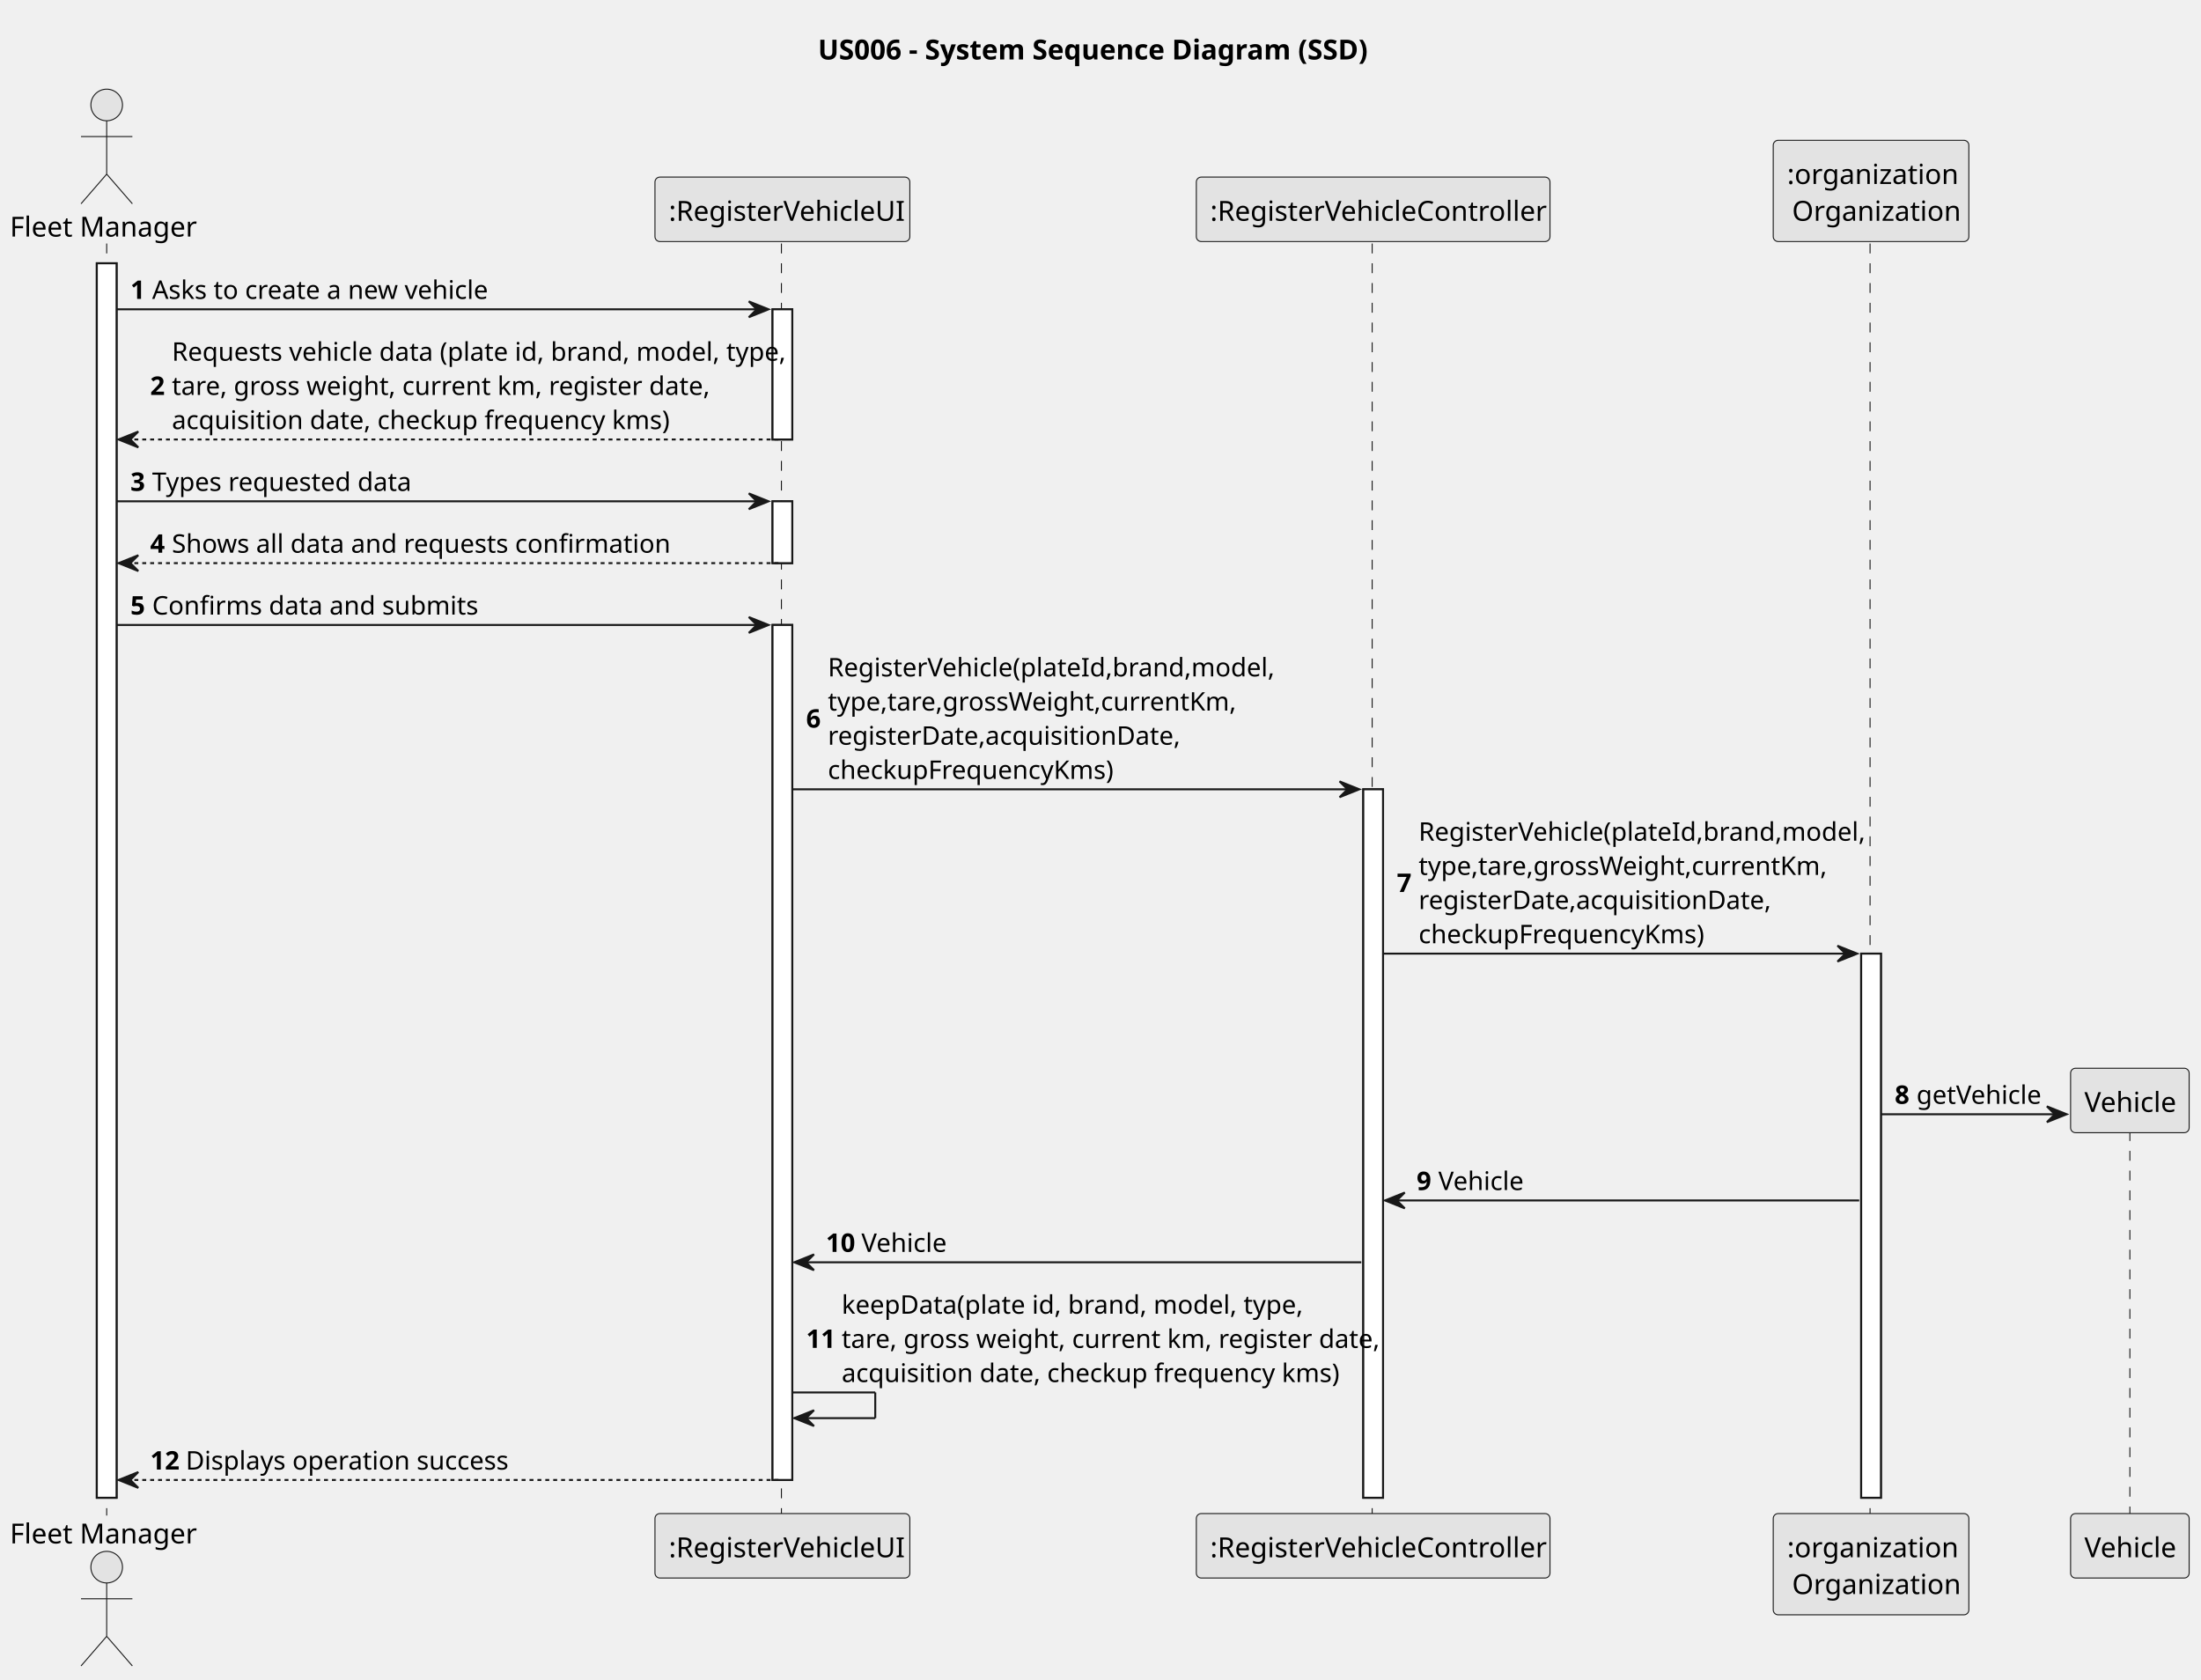
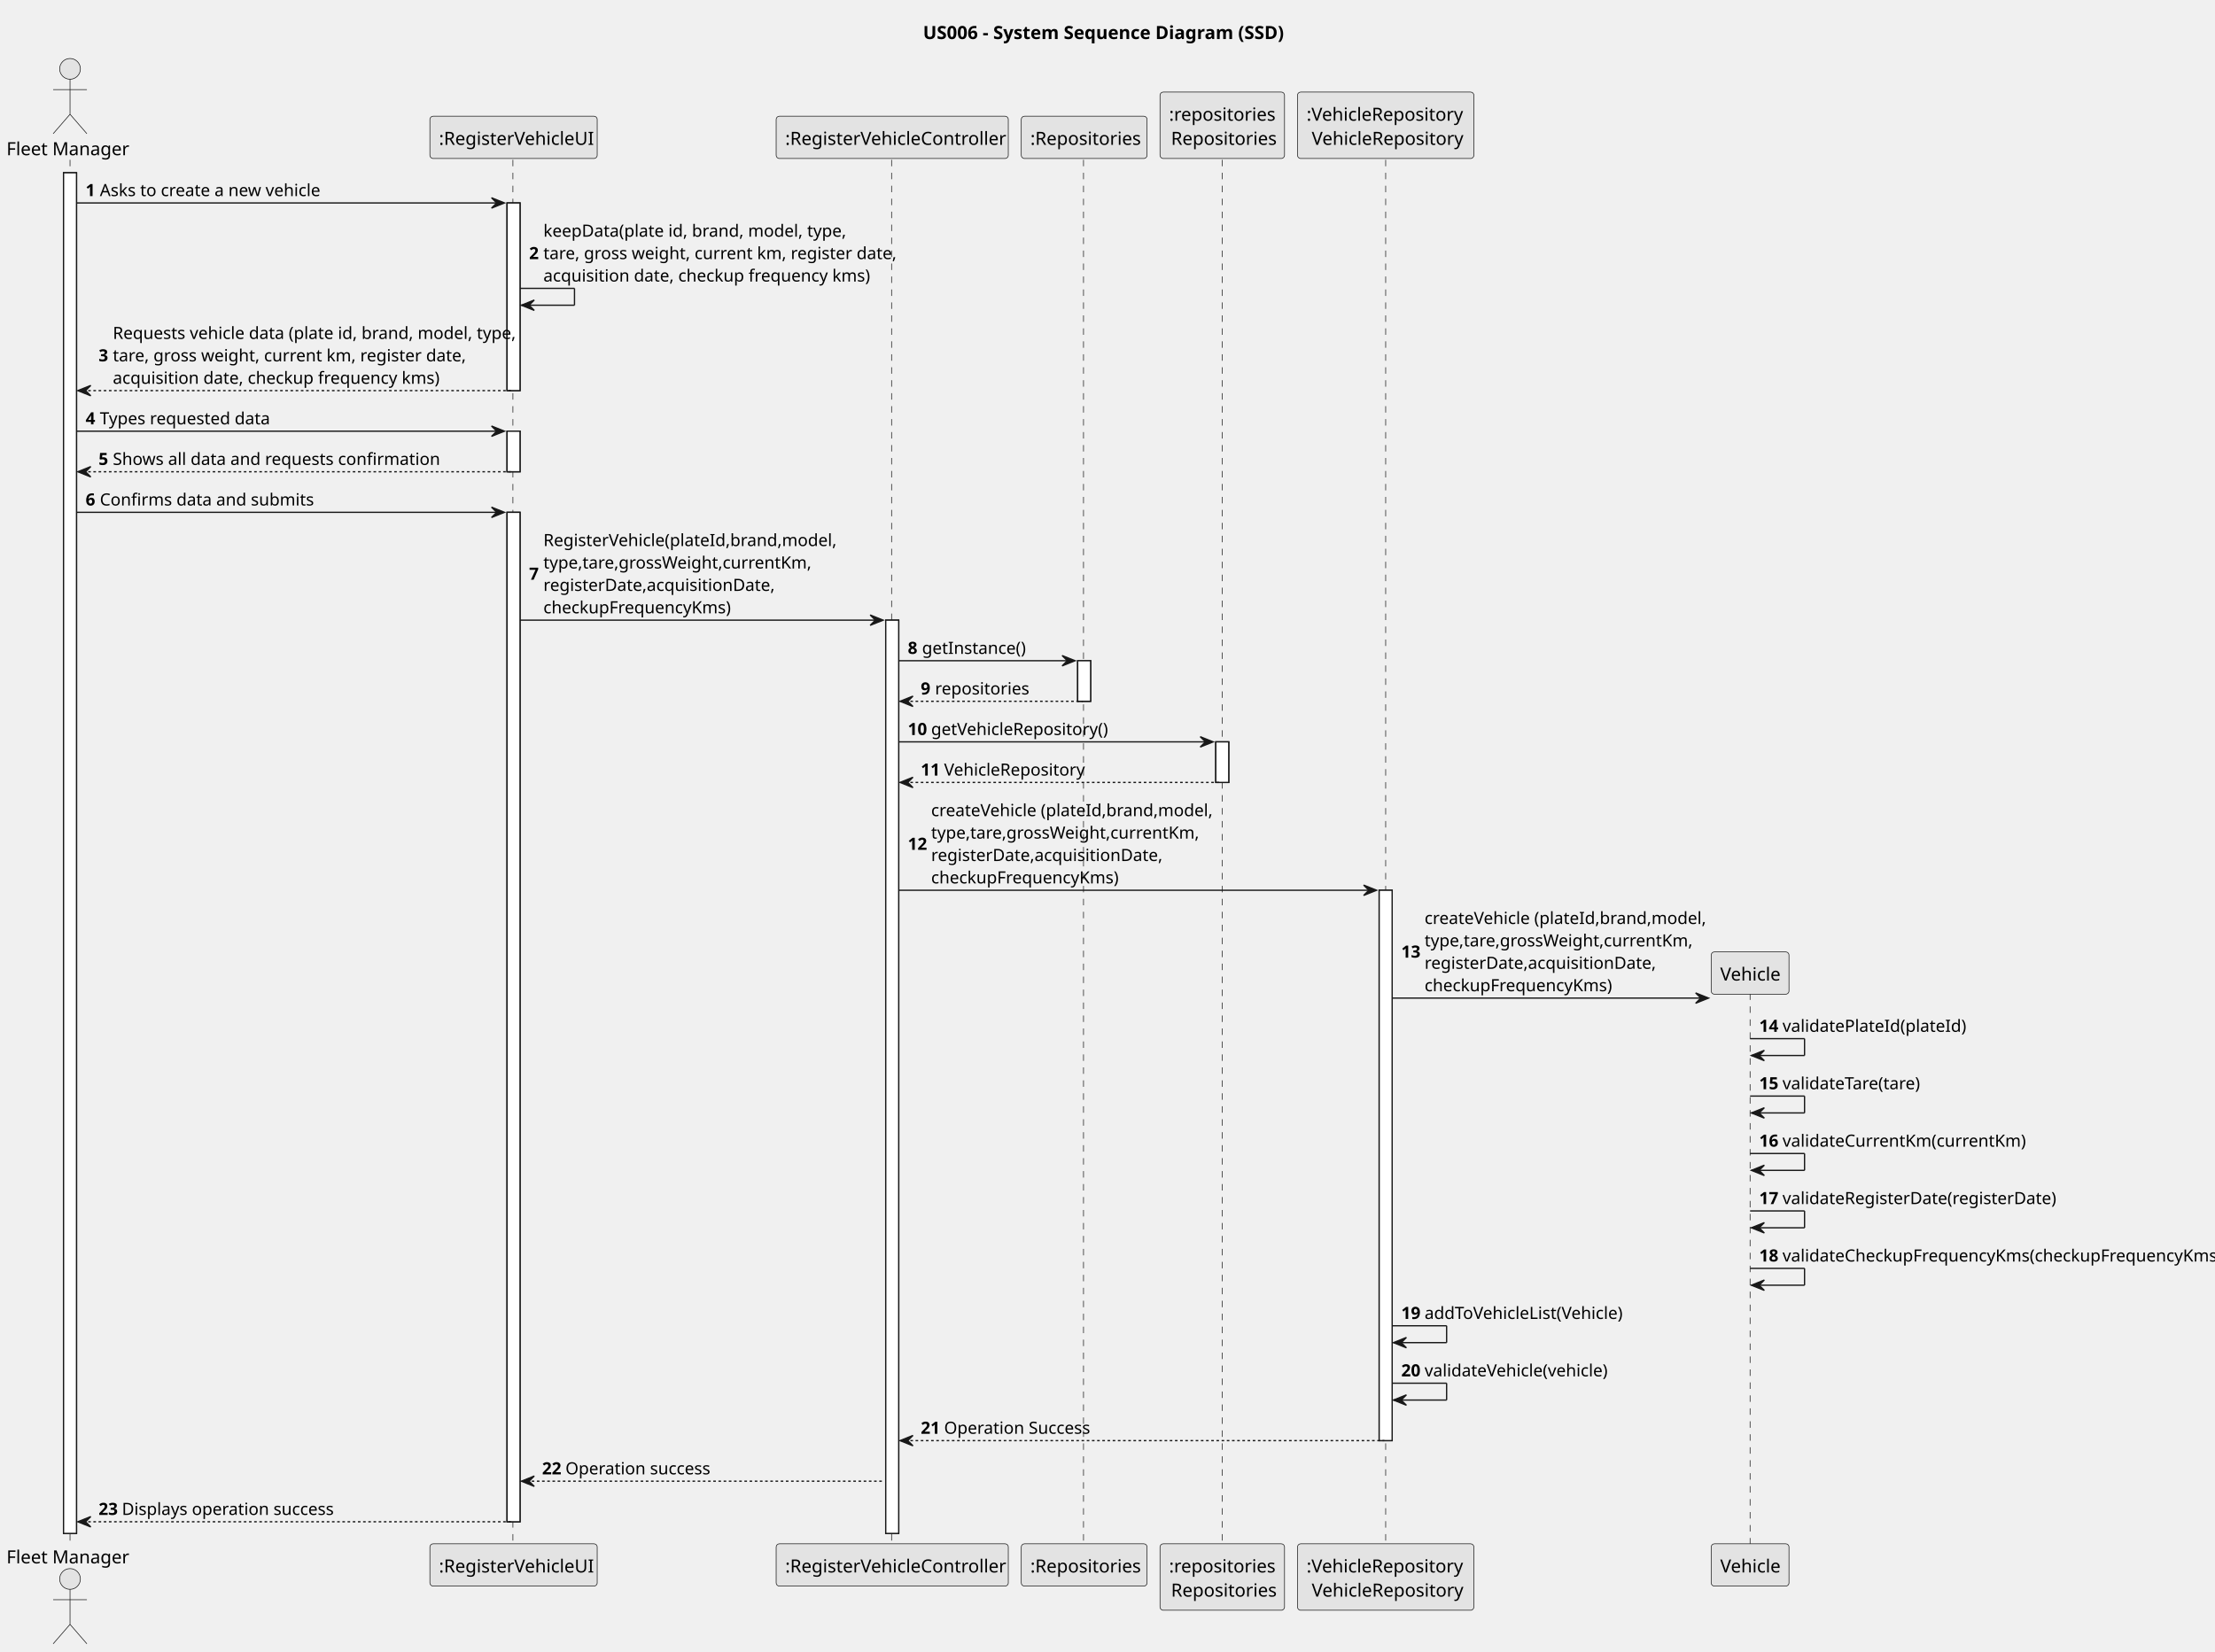
- <svg xmlns="http://www.w3.org/2000/svg" contentStyleType="text/css" height="850px" preserveAspectRatio="none" style="width:1114px;height:850px;background:#FFFFFF;" version="1.1" viewBox="0 0 1114 850" width="1114px" zoomAndPan="magnify">
+ <svg xmlns="http://www.w3.org/2000/svg" contentStyleType="text/css" height="1274px" preserveAspectRatio="none" style="width:1708px;height:1274px;background:#FFFFFF;" version="1.1" viewBox="0 0 1708 1274" width="1708px" zoomAndPan="magnify">
  <defs />
  <g>
-     <text fill="#000000" font-family="sans-serif" font-size="14" font-weight="bold" lengthAdjust="spacing" textLength="284" x="414" y="30.107">US006 - System Sequence Diagram (SSD)</text>
-     <rect fill="#FFFFFF" height="624.732" style="stroke:#181818;stroke-width:1.0;" width="10" x="49" y="133.242" />
-     <rect fill="#FFFFFF" height="65.873" style="stroke:#181818;stroke-width:1.0;" width="10" x="391" y="156.533" />
-     <rect fill="#FFFFFF" height="31.291" style="stroke:#181818;stroke-width:1.0;" width="10" x="391" y="253.697" />
-     <rect fill="#FFFFFF" height="432.695" style="stroke:#181818;stroke-width:1.0;" width="10" x="391" y="316.279" />
-     <rect fill="#FFFFFF" height="358.531" style="stroke:#181818;stroke-width:1.0;" width="10" x="690" y="399.443" />
-     <rect fill="#FFFFFF" height="275.367" style="stroke:#181818;stroke-width:1.0;" width="10" x="942" y="482.607" />
-     <line style="stroke:#181818;stroke-width:0.5;stroke-dasharray:5.0,5.0;" x1="54" x2="54" y1="123.242" y2="766.975" />
-     <line style="stroke:#181818;stroke-width:0.5;stroke-dasharray:5.0,5.0;" x1="395.5" x2="395.5" y1="123.242" y2="766.975" />
-     <line style="stroke:#181818;stroke-width:0.5;stroke-dasharray:5.0,5.0;" x1="694.5" x2="694.5" y1="123.242" y2="766.975" />
-     <line style="stroke:#181818;stroke-width:0.5;stroke-dasharray:5.0,5.0;" x1="946.5" x2="946.5" y1="123.242" y2="766.975" />
-     <line style="stroke:#181818;stroke-width:0.5;stroke-dasharray:5.0,5.0;" x1="1078" x2="1078" y1="572.418" y2="766.975" />
+     <text fill="#000000" font-family="sans-serif" font-size="14" font-weight="bold" lengthAdjust="spacing" textLength="284" x="711.75" y="30.107">US006 - System Sequence Diagram (SSD)</text>
+     <rect fill="#FFFFFF" height="1049.477" style="stroke:#181818;stroke-width:1.0;" width="10" x="49" y="133.242" />
+     <rect fill="#FFFFFF" height="144.746" style="stroke:#181818;stroke-width:1.0;" width="10" x="391" y="156.533" />
+     <rect fill="#FFFFFF" height="31.291" style="stroke:#181818;stroke-width:1.0;" width="10" x="391" y="332.57" />
+     <rect fill="#FFFFFF" height="778.566" style="stroke:#181818;stroke-width:1.0;" width="10" x="391" y="395.152" />
+     <rect fill="#FFFFFF" height="704.402" style="stroke:#181818;stroke-width:1.0;" width="10" x="683" y="478.316" />
+     <rect fill="#FFFFFF" height="31.291" style="stroke:#181818;stroke-width:1.0;" width="10" x="831" y="509.607" />
+     <rect fill="#FFFFFF" height="31.291" style="stroke:#181818;stroke-width:1.0;" width="10" x="937.5" y="572.189" />
+     <rect fill="#FFFFFF" height="424.492" style="stroke:#181818;stroke-width:1.0;" width="10" x="1063.5" y="686.644" />
+     <line style="stroke:#181818;stroke-width:0.5;stroke-dasharray:5.0,5.0;" x1="54" x2="54" y1="123.242" y2="1191.719" />
+     <line style="stroke:#181818;stroke-width:0.5;stroke-dasharray:5.0,5.0;" x1="395.5" x2="395.5" y1="123.242" y2="1191.719" />
+     <line style="stroke:#181818;stroke-width:0.5;stroke-dasharray:5.0,5.0;" x1="687.5" x2="687.5" y1="123.242" y2="1191.719" />
+     <line style="stroke:#181818;stroke-width:0.5;stroke-dasharray:5.0,5.0;" x1="835.5" x2="835.5" y1="123.242" y2="1191.719" />
+     <line style="stroke:#181818;stroke-width:0.5;stroke-dasharray:5.0,5.0;" x1="942.5" x2="942.5" y1="123.242" y2="1191.719" />
+     <line style="stroke:#181818;stroke-width:0.5;stroke-dasharray:5.0,5.0;" x1="1068.5" x2="1068.5" y1="123.242" y2="1191.719" />
+     <line style="stroke:#181818;stroke-width:0.5;stroke-dasharray:5.0,5.0;" x1="1349.5" x2="1349.5" y1="746.227" y2="1191.719" />
    <text fill="#000000" font-family="sans-serif" font-size="14" lengthAdjust="spacing" textLength="92" x="5" y="119.728">Fleet Manager</text>
    <ellipse cx="54" cy="53.121" fill="#E3E3E3" rx="8" ry="8" style="stroke:#181818;stroke-width:0.5;" />
    <path d="M54,61.121 L54,88.121 M41,69.121 L67,69.121 M54,88.121 L41,103.121 M54,88.121 L67,103.121 " fill="none" style="stroke:#181818;stroke-width:0.5;" />
-     <text fill="#000000" font-family="sans-serif" font-size="14" lengthAdjust="spacing" textLength="92" x="5" y="781.082">Fleet Manager</text>
-     <ellipse cx="54" cy="793.096" fill="#E3E3E3" rx="8" ry="8" style="stroke:#181818;stroke-width:0.5;" />
-     <path d="M54,801.096 L54,828.096 M41,809.096 L67,809.096 M54,828.096 L41,843.096 M54,828.096 L67,843.096 " fill="none" style="stroke:#181818;stroke-width:0.5;" />
+     <text fill="#000000" font-family="sans-serif" font-size="14" lengthAdjust="spacing" textLength="92" x="5" y="1205.826">Fleet Manager</text>
+     <ellipse cx="54" cy="1217.84" fill="#E3E3E3" rx="8" ry="8" style="stroke:#181818;stroke-width:0.5;" />
+     <path d="M54,1225.84 L54,1252.84 M41,1233.84 L67,1233.84 M54,1252.84 L41,1267.84 M54,1252.84 L67,1267.84 " fill="none" style="stroke:#181818;stroke-width:0.5;" />
    <rect fill="#E3E3E3" height="32.621" rx="2.5" ry="2.5" style="stroke:#181818;stroke-width:0.5;" width="129" x="331.5" y="89.621" />
    <text fill="#000000" font-family="sans-serif" font-size="14" lengthAdjust="spacing" textLength="115" x="338.5" y="111.728">:RegisterVehicleUI</text>
-     <rect fill="#E3E3E3" height="32.621" rx="2.5" ry="2.5" style="stroke:#181818;stroke-width:0.5;" width="129" x="331.5" y="765.975" />
-     <text fill="#000000" font-family="sans-serif" font-size="14" lengthAdjust="spacing" textLength="115" x="338.5" y="788.082">:RegisterVehicleUI</text>
-     <rect fill="#E3E3E3" height="32.621" rx="2.5" ry="2.5" style="stroke:#181818;stroke-width:0.5;" width="179" x="605.5" y="89.621" />
-     <text fill="#000000" font-family="sans-serif" font-size="14" lengthAdjust="spacing" textLength="165" x="612.5" y="111.728">:RegisterVehicleController</text>
-     <rect fill="#E3E3E3" height="32.621" rx="2.5" ry="2.5" style="stroke:#181818;stroke-width:0.5;" width="179" x="605.5" y="765.975" />
-     <text fill="#000000" font-family="sans-serif" font-size="14" lengthAdjust="spacing" textLength="165" x="612.5" y="788.082">:RegisterVehicleController</text>
-     <rect fill="#E3E3E3" height="51.242" rx="2.5" ry="2.5" style="stroke:#181818;stroke-width:0.5;" width="99" x="897.5" y="71" />
-     <text fill="#000000" font-family="sans-serif" font-size="14" lengthAdjust="spacing" textLength="81" x="904.5" y="93.107">:organization</text>
-     <text fill="#000000" font-family="sans-serif" font-size="14" lengthAdjust="spacing" textLength="80" x="907" y="111.728">Organization</text>
-     <rect fill="#E3E3E3" height="51.242" rx="2.5" ry="2.5" style="stroke:#181818;stroke-width:0.5;" width="99" x="897.5" y="765.975" />
-     <text fill="#000000" font-family="sans-serif" font-size="14" lengthAdjust="spacing" textLength="81" x="904.5" y="788.082">:organization</text>
-     <text fill="#000000" font-family="sans-serif" font-size="14" lengthAdjust="spacing" textLength="80" x="907" y="806.703">Organization</text>
-     <rect fill="#E3E3E3" height="32.621" rx="2.5" ry="2.5" style="stroke:#181818;stroke-width:0.5;" width="60" x="1048" y="765.975" />
-     <text fill="#000000" font-family="sans-serif" font-size="14" lengthAdjust="spacing" textLength="46" x="1055" y="788.082">Vehicle</text>
-     <rect fill="#FFFFFF" height="624.732" style="stroke:#181818;stroke-width:1.0;" width="10" x="49" y="133.242" />
-     <rect fill="#FFFFFF" height="65.873" style="stroke:#181818;stroke-width:1.0;" width="10" x="391" y="156.533" />
-     <rect fill="#FFFFFF" height="31.291" style="stroke:#181818;stroke-width:1.0;" width="10" x="391" y="253.697" />
-     <rect fill="#FFFFFF" height="432.695" style="stroke:#181818;stroke-width:1.0;" width="10" x="391" y="316.279" />
-     <rect fill="#FFFFFF" height="358.531" style="stroke:#181818;stroke-width:1.0;" width="10" x="690" y="399.443" />
-     <rect fill="#FFFFFF" height="275.367" style="stroke:#181818;stroke-width:1.0;" width="10" x="942" y="482.607" />
+     <rect fill="#E3E3E3" height="32.621" rx="2.5" ry="2.5" style="stroke:#181818;stroke-width:0.5;" width="129" x="331.5" y="1190.719" />
+     <text fill="#000000" font-family="sans-serif" font-size="14" lengthAdjust="spacing" textLength="115" x="338.5" y="1212.826">:RegisterVehicleUI</text>
+     <rect fill="#E3E3E3" height="32.621" rx="2.5" ry="2.5" style="stroke:#181818;stroke-width:0.5;" width="179" x="598.5" y="89.621" />
+     <text fill="#000000" font-family="sans-serif" font-size="14" lengthAdjust="spacing" textLength="165" x="605.5" y="111.728">:RegisterVehicleController</text>
+     <rect fill="#E3E3E3" height="32.621" rx="2.5" ry="2.5" style="stroke:#181818;stroke-width:0.5;" width="179" x="598.5" y="1190.719" />
+     <text fill="#000000" font-family="sans-serif" font-size="14" lengthAdjust="spacing" textLength="165" x="605.5" y="1212.826">:RegisterVehicleController</text>
+     <rect fill="#E3E3E3" height="32.621" rx="2.5" ry="2.5" style="stroke:#181818;stroke-width:0.5;" width="97" x="787.5" y="89.621" />
+     <text fill="#000000" font-family="sans-serif" font-size="14" lengthAdjust="spacing" textLength="83" x="794.5" y="111.728">:Repositories</text>
+     <rect fill="#E3E3E3" height="32.621" rx="2.5" ry="2.5" style="stroke:#181818;stroke-width:0.5;" width="97" x="787.5" y="1190.719" />
+     <text fill="#000000" font-family="sans-serif" font-size="14" lengthAdjust="spacing" textLength="83" x="794.5" y="1212.826">:Repositories</text>
+     <rect fill="#E3E3E3" height="51.242" rx="2.5" ry="2.5" style="stroke:#181818;stroke-width:0.5;" width="96" x="894.5" y="71" />
+     <text fill="#000000" font-family="sans-serif" font-size="14" lengthAdjust="spacing" textLength="78" x="901.5" y="93.107">:repositories</text>
+     <text fill="#000000" font-family="sans-serif" font-size="14" lengthAdjust="spacing" textLength="79" x="903" y="111.728">Repositories</text>
+     <rect fill="#E3E3E3" height="51.242" rx="2.5" ry="2.5" style="stroke:#181818;stroke-width:0.5;" width="96" x="894.5" y="1190.719" />
+     <text fill="#000000" font-family="sans-serif" font-size="14" lengthAdjust="spacing" textLength="78" x="901.5" y="1212.826">:repositories</text>
+     <text fill="#000000" font-family="sans-serif" font-size="14" lengthAdjust="spacing" textLength="79" x="903" y="1231.447">Repositories</text>
+     <rect fill="#E3E3E3" height="51.242" rx="2.5" ry="2.5" style="stroke:#181818;stroke-width:0.5;" width="136" x="1000.5" y="71" />
+     <text fill="#000000" font-family="sans-serif" font-size="14" lengthAdjust="spacing" textLength="118" x="1007.5" y="93.107">:VehicleRepository</text>
+     <text fill="#000000" font-family="sans-serif" font-size="14" lengthAdjust="spacing" textLength="114" x="1011.5" y="111.728">VehicleRepository</text>
+     <rect fill="#E3E3E3" height="51.242" rx="2.5" ry="2.5" style="stroke:#181818;stroke-width:0.5;" width="136" x="1000.5" y="1190.719" />
+     <text fill="#000000" font-family="sans-serif" font-size="14" lengthAdjust="spacing" textLength="118" x="1007.5" y="1212.826">:VehicleRepository</text>
+     <text fill="#000000" font-family="sans-serif" font-size="14" lengthAdjust="spacing" textLength="114" x="1011.5" y="1231.447">VehicleRepository</text>
+     <rect fill="#E3E3E3" height="32.621" rx="2.5" ry="2.5" style="stroke:#181818;stroke-width:0.5;" width="60" x="1319.5" y="1190.719" />
+     <text fill="#000000" font-family="sans-serif" font-size="14" lengthAdjust="spacing" textLength="46" x="1326.5" y="1212.826">Vehicle</text>
+     <rect fill="#FFFFFF" height="1049.477" style="stroke:#181818;stroke-width:1.0;" width="10" x="49" y="133.242" />
+     <rect fill="#FFFFFF" height="144.746" style="stroke:#181818;stroke-width:1.0;" width="10" x="391" y="156.533" />
+     <rect fill="#FFFFFF" height="31.291" style="stroke:#181818;stroke-width:1.0;" width="10" x="391" y="332.57" />
+     <rect fill="#FFFFFF" height="778.566" style="stroke:#181818;stroke-width:1.0;" width="10" x="391" y="395.152" />
+     <rect fill="#FFFFFF" height="704.402" style="stroke:#181818;stroke-width:1.0;" width="10" x="683" y="478.316" />
+     <rect fill="#FFFFFF" height="31.291" style="stroke:#181818;stroke-width:1.0;" width="10" x="831" y="509.607" />
+     <rect fill="#FFFFFF" height="31.291" style="stroke:#181818;stroke-width:1.0;" width="10" x="937.5" y="572.189" />
+     <rect fill="#FFFFFF" height="424.492" style="stroke:#181818;stroke-width:1.0;" width="10" x="1063.5" y="686.644" />
    <polygon fill="#181818" points="379,152.533,389,156.533,379,160.533,383,156.533" style="stroke:#181818;stroke-width:1.0;" />
    <line style="stroke:#181818;stroke-width:1.0;" x1="59" x2="385" y1="156.533" y2="156.533" />
    <text fill="#000000" font-family="sans-serif" font-size="13" font-weight="bold" lengthAdjust="spacing" textLength="7" x="66" y="151.27">1</text>
    <text fill="#000000" font-family="sans-serif" font-size="13" lengthAdjust="spacing" textLength="166" x="77" y="151.27">Asks to create a new vehicle</text>
-     <polygon fill="#181818" points="70,218.406,60,222.406,70,226.406,66,222.406" style="stroke:#181818;stroke-width:1.0;" />
-     <line style="stroke:#181818;stroke-width:1.0;stroke-dasharray:2.0,2.0;" x1="64" x2="395" y1="222.406" y2="222.406" />
-     <text fill="#000000" font-family="sans-serif" font-size="13" font-weight="bold" lengthAdjust="spacing" textLength="7" x="76" y="199.852">2</text>
-     <text fill="#000000" font-family="sans-serif" font-size="13" lengthAdjust="spacing" textLength="297" x="87" y="182.561">Requests vehicle data (plate id, brand, model, type,</text>
-     <text fill="#000000" font-family="sans-serif" font-size="13" lengthAdjust="spacing" textLength="257" x="87" y="199.852">tare, gross weight, current km, register date,</text>
-     <text fill="#000000" font-family="sans-serif" font-size="13" lengthAdjust="spacing" textLength="241" x="87" y="217.144">acquisition date, checkup frequency kms)</text>
-     <polygon fill="#181818" points="379,249.697,389,253.697,379,257.697,383,253.697" style="stroke:#181818;stroke-width:1.0;" />
-     <line style="stroke:#181818;stroke-width:1.0;" x1="59" x2="385" y1="253.697" y2="253.697" />
-     <text fill="#000000" font-family="sans-serif" font-size="13" font-weight="bold" lengthAdjust="spacing" textLength="7" x="66" y="248.435">3</text>
-     <text fill="#000000" font-family="sans-serif" font-size="13" lengthAdjust="spacing" textLength="125" x="77" y="248.435">Types requested data</text>
-     <polygon fill="#181818" points="70,280.988,60,284.988,70,288.988,66,284.988" style="stroke:#181818;stroke-width:1.0;" />
-     <line style="stroke:#181818;stroke-width:1.0;stroke-dasharray:2.0,2.0;" x1="64" x2="395" y1="284.988" y2="284.988" />
-     <text fill="#000000" font-family="sans-serif" font-size="13" font-weight="bold" lengthAdjust="spacing" textLength="7" x="76" y="279.726">4</text>
-     <text fill="#000000" font-family="sans-serif" font-size="13" lengthAdjust="spacing" textLength="238" x="87" y="279.726">Shows all data and requests confirmation</text>
-     <polygon fill="#181818" points="379,312.279,389,316.279,379,320.279,383,316.279" style="stroke:#181818;stroke-width:1.0;" />
-     <line style="stroke:#181818;stroke-width:1.0;" x1="59" x2="385" y1="316.279" y2="316.279" />
-     <text fill="#000000" font-family="sans-serif" font-size="13" font-weight="bold" lengthAdjust="spacing" textLength="7" x="66" y="311.017">5</text>
-     <text fill="#000000" font-family="sans-serif" font-size="13" lengthAdjust="spacing" textLength="155" x="77" y="311.017">Confirms data and submits</text>
-     <polygon fill="#181818" points="678,395.443,688,399.443,678,403.443,682,399.443" style="stroke:#181818;stroke-width:1.0;" />
-     <line style="stroke:#181818;stroke-width:1.0;" x1="401" x2="684" y1="399.443" y2="399.443" />
-     <text fill="#000000" font-family="sans-serif" font-size="13" font-weight="bold" lengthAdjust="spacing" textLength="7" x="408" y="368.244">6</text>
-     <text fill="#000000" font-family="sans-serif" font-size="13" lengthAdjust="spacing" textLength="212" x="419" y="342.308">RegisterVehicle(plateId,brand,model,</text>
-     <text fill="#000000" font-family="sans-serif" font-size="13" lengthAdjust="spacing" textLength="196" x="419" y="359.599">type,tare,grossWeight,currentKm,</text>
-     <text fill="#000000" font-family="sans-serif" font-size="13" lengthAdjust="spacing" textLength="167" x="419" y="376.89">registerDate,acquisitionDate,</text>
-     <text fill="#000000" font-family="sans-serif" font-size="13" lengthAdjust="spacing" textLength="141" x="419" y="394.181">checkupFrequencyKms)</text>
-     <polygon fill="#181818" points="930,478.607,940,482.607,930,486.607,934,482.607" style="stroke:#181818;stroke-width:1.0;" />
-     <line style="stroke:#181818;stroke-width:1.0;" x1="700" x2="936" y1="482.607" y2="482.607" />
-     <text fill="#000000" font-family="sans-serif" font-size="13" font-weight="bold" lengthAdjust="spacing" textLength="7" x="707" y="451.408">7</text>
-     <text fill="#000000" font-family="sans-serif" font-size="13" lengthAdjust="spacing" textLength="212" x="718" y="425.472">RegisterVehicle(plateId,brand,model,</text>
-     <text fill="#000000" font-family="sans-serif" font-size="13" lengthAdjust="spacing" textLength="196" x="718" y="442.763">type,tare,grossWeight,currentKm,</text>
-     <text fill="#000000" font-family="sans-serif" font-size="13" lengthAdjust="spacing" textLength="167" x="718" y="460.054">registerDate,acquisitionDate,</text>
-     <text fill="#000000" font-family="sans-serif" font-size="13" lengthAdjust="spacing" textLength="141" x="718" y="477.345">checkupFrequencyKms)</text>
-     <polygon fill="#181818" points="1036,559.898,1046,563.898,1036,567.898,1040,563.898" style="stroke:#181818;stroke-width:1.0;" />
-     <line style="stroke:#181818;stroke-width:1.0;" x1="952" x2="1042" y1="563.898" y2="563.898" />
-     <text fill="#000000" font-family="sans-serif" font-size="13" font-weight="bold" lengthAdjust="spacing" textLength="7" x="959" y="558.636">8</text>
-     <text fill="#000000" font-family="sans-serif" font-size="13" lengthAdjust="spacing" textLength="61" x="970" y="558.636">getVehicle</text>
-     <rect fill="#E3E3E3" height="32.621" rx="2.5" ry="2.5" style="stroke:#181818;stroke-width:0.5;" width="60" x="1048" y="540.607" />
-     <text fill="#000000" font-family="sans-serif" font-size="14" lengthAdjust="spacing" textLength="46" x="1055" y="562.715">Vehicle</text>
-     <polygon fill="#181818" points="711,603.519,701,607.519,711,611.519,707,607.519" style="stroke:#181818;stroke-width:1.0;" />
-     <line style="stroke:#181818;stroke-width:1.0;" x1="705" x2="941" y1="607.519" y2="607.519" />
-     <text fill="#000000" font-family="sans-serif" font-size="13" font-weight="bold" lengthAdjust="spacing" textLength="7" x="717" y="602.257">9</text>
-     <text fill="#000000" font-family="sans-serif" font-size="13" lengthAdjust="spacing" textLength="43" x="728" y="602.257">Vehicle</text>
-     <polygon fill="#181818" points="412,634.811,402,638.811,412,642.811,408,638.811" style="stroke:#181818;stroke-width:1.0;" />
-     <line style="stroke:#181818;stroke-width:1.0;" x1="406" x2="689" y1="638.811" y2="638.811" />
-     <text fill="#000000" font-family="sans-serif" font-size="13" font-weight="bold" lengthAdjust="spacing" textLength="14" x="418" y="633.548">10</text>
-     <text fill="#000000" font-family="sans-serif" font-size="13" lengthAdjust="spacing" textLength="43" x="436" y="633.548">Vehicle</text>
-     <line style="stroke:#181818;stroke-width:1.0;" x1="401" x2="443" y1="704.684" y2="704.684" />
-     <line style="stroke:#181818;stroke-width:1.0;" x1="443" x2="443" y1="704.684" y2="717.684" />
-     <line style="stroke:#181818;stroke-width:1.0;" x1="402" x2="443" y1="717.684" y2="717.684" />
-     <polygon fill="#181818" points="412,713.684,402,717.684,412,721.684,408,717.684" style="stroke:#181818;stroke-width:1.0;" />
-     <text fill="#000000" font-family="sans-serif" font-size="13" font-weight="bold" lengthAdjust="spacing" textLength="14" x="408" y="682.13">11</text>
-     <text fill="#000000" font-family="sans-serif" font-size="13" lengthAdjust="spacing" textLength="221" x="426" y="664.839">keepData(plate id, brand, model, type,</text>
-     <text fill="#000000" font-family="sans-serif" font-size="13" lengthAdjust="spacing" textLength="257" x="426" y="682.13">tare, gross weight, current km, register date,</text>
-     <text fill="#000000" font-family="sans-serif" font-size="13" lengthAdjust="spacing" textLength="241" x="426" y="699.421">acquisition date, checkup frequency kms)</text>
-     <polygon fill="#181818" points="70,744.975,60,748.975,70,752.975,66,748.975" style="stroke:#181818;stroke-width:1.0;" />
-     <line style="stroke:#181818;stroke-width:1.0;stroke-dasharray:2.0,2.0;" x1="64" x2="395" y1="748.975" y2="748.975" />
-     <text fill="#000000" font-family="sans-serif" font-size="13" font-weight="bold" lengthAdjust="spacing" textLength="14" x="76" y="743.712">12</text>
-     <text fill="#000000" font-family="sans-serif" font-size="13" lengthAdjust="spacing" textLength="160" x="94" y="743.712">Displays operation success</text>
+     <line style="stroke:#181818;stroke-width:1.0;" x1="401" x2="443" y1="222.406" y2="222.406" />
+     <line style="stroke:#181818;stroke-width:1.0;" x1="443" x2="443" y1="222.406" y2="235.406" />
+     <line style="stroke:#181818;stroke-width:1.0;" x1="402" x2="443" y1="235.406" y2="235.406" />
+     <polygon fill="#181818" points="412,231.406,402,235.406,412,239.406,408,235.406" style="stroke:#181818;stroke-width:1.0;" />
+     <text fill="#000000" font-family="sans-serif" font-size="13" font-weight="bold" lengthAdjust="spacing" textLength="7" x="408" y="199.852">2</text>
+     <text fill="#000000" font-family="sans-serif" font-size="13" lengthAdjust="spacing" textLength="221" x="419" y="182.561">keepData(plate id, brand, model, type,</text>
+     <text fill="#000000" font-family="sans-serif" font-size="13" lengthAdjust="spacing" textLength="257" x="419" y="199.852">tare, gross weight, current km, register date,</text>
+     <text fill="#000000" font-family="sans-serif" font-size="13" lengthAdjust="spacing" textLength="241" x="419" y="217.144">acquisition date, checkup frequency kms)</text>
+     <polygon fill="#181818" points="70,297.279,60,301.279,70,305.279,66,301.279" style="stroke:#181818;stroke-width:1.0;" />
+     <line style="stroke:#181818;stroke-width:1.0;stroke-dasharray:2.0,2.0;" x1="64" x2="395" y1="301.279" y2="301.279" />
+     <text fill="#000000" font-family="sans-serif" font-size="13" font-weight="bold" lengthAdjust="spacing" textLength="7" x="76" y="278.726">3</text>
+     <text fill="#000000" font-family="sans-serif" font-size="13" lengthAdjust="spacing" textLength="297" x="87" y="261.435">Requests vehicle data (plate id, brand, model, type,</text>
+     <text fill="#000000" font-family="sans-serif" font-size="13" lengthAdjust="spacing" textLength="257" x="87" y="278.726">tare, gross weight, current km, register date,</text>
+     <text fill="#000000" font-family="sans-serif" font-size="13" lengthAdjust="spacing" textLength="241" x="87" y="296.017">acquisition date, checkup frequency kms)</text>
+     <polygon fill="#181818" points="379,328.57,389,332.57,379,336.57,383,332.57" style="stroke:#181818;stroke-width:1.0;" />
+     <line style="stroke:#181818;stroke-width:1.0;" x1="59" x2="385" y1="332.57" y2="332.57" />
+     <text fill="#000000" font-family="sans-serif" font-size="13" font-weight="bold" lengthAdjust="spacing" textLength="7" x="66" y="327.308">4</text>
+     <text fill="#000000" font-family="sans-serif" font-size="13" lengthAdjust="spacing" textLength="125" x="77" y="327.308">Types requested data</text>
+     <polygon fill="#181818" points="70,359.861,60,363.861,70,367.861,66,363.861" style="stroke:#181818;stroke-width:1.0;" />
+     <line style="stroke:#181818;stroke-width:1.0;stroke-dasharray:2.0,2.0;" x1="64" x2="395" y1="363.861" y2="363.861" />
+     <text fill="#000000" font-family="sans-serif" font-size="13" font-weight="bold" lengthAdjust="spacing" textLength="7" x="76" y="358.599">5</text>
+     <text fill="#000000" font-family="sans-serif" font-size="13" lengthAdjust="spacing" textLength="238" x="87" y="358.599">Shows all data and requests confirmation</text>
+     <polygon fill="#181818" points="379,391.152,389,395.152,379,399.152,383,395.152" style="stroke:#181818;stroke-width:1.0;" />
+     <line style="stroke:#181818;stroke-width:1.0;" x1="59" x2="385" y1="395.152" y2="395.152" />
+     <text fill="#000000" font-family="sans-serif" font-size="13" font-weight="bold" lengthAdjust="spacing" textLength="7" x="66" y="389.89">6</text>
+     <text fill="#000000" font-family="sans-serif" font-size="13" lengthAdjust="spacing" textLength="155" x="77" y="389.89">Confirms data and submits</text>
+     <polygon fill="#181818" points="671,474.316,681,478.316,671,482.316,675,478.316" style="stroke:#181818;stroke-width:1.0;" />
+     <line style="stroke:#181818;stroke-width:1.0;" x1="401" x2="677" y1="478.316" y2="478.316" />
+     <text fill="#000000" font-family="sans-serif" font-size="13" font-weight="bold" lengthAdjust="spacing" textLength="7" x="408" y="447.117">7</text>
+     <text fill="#000000" font-family="sans-serif" font-size="13" lengthAdjust="spacing" textLength="212" x="419" y="421.181">RegisterVehicle(plateId,brand,model,</text>
+     <text fill="#000000" font-family="sans-serif" font-size="13" lengthAdjust="spacing" textLength="196" x="419" y="438.472">type,tare,grossWeight,currentKm,</text>
+     <text fill="#000000" font-family="sans-serif" font-size="13" lengthAdjust="spacing" textLength="167" x="419" y="455.763">registerDate,acquisitionDate,</text>
+     <text fill="#000000" font-family="sans-serif" font-size="13" lengthAdjust="spacing" textLength="141" x="419" y="473.054">checkupFrequencyKms)</text>
+     <polygon fill="#181818" points="819,505.607,829,509.607,819,513.607,823,509.607" style="stroke:#181818;stroke-width:1.0;" />
+     <line style="stroke:#181818;stroke-width:1.0;" x1="693" x2="825" y1="509.607" y2="509.607" />
+     <text fill="#000000" font-family="sans-serif" font-size="13" font-weight="bold" lengthAdjust="spacing" textLength="7" x="700" y="504.345">8</text>
+     <text fill="#000000" font-family="sans-serif" font-size="13" lengthAdjust="spacing" textLength="75" x="711" y="504.345">getInstance()</text>
+     <polygon fill="#181818" points="704,536.898,694,540.898,704,544.898,700,540.898" style="stroke:#181818;stroke-width:1.0;" />
+     <line style="stroke:#181818;stroke-width:1.0;stroke-dasharray:2.0,2.0;" x1="698" x2="835" y1="540.898" y2="540.898" />
+     <text fill="#000000" font-family="sans-serif" font-size="13" font-weight="bold" lengthAdjust="spacing" textLength="7" x="710" y="535.636">9</text>
+     <text fill="#000000" font-family="sans-serif" font-size="13" lengthAdjust="spacing" textLength="67" x="721" y="535.636">repositories</text>
+     <polygon fill="#181818" points="925.5,568.189,935.5,572.189,925.5,576.189,929.5,572.189" style="stroke:#181818;stroke-width:1.0;" />
+     <line style="stroke:#181818;stroke-width:1.0;" x1="693" x2="931.5" y1="572.189" y2="572.189" />
+     <text fill="#000000" font-family="sans-serif" font-size="13" font-weight="bold" lengthAdjust="spacing" textLength="14" x="700" y="566.927">10</text>
+     <text fill="#000000" font-family="sans-serif" font-size="13" lengthAdjust="spacing" textLength="131" x="718" y="566.927">getVehicleRepository()</text>
+     <polygon fill="#181818" points="704,599.481,694,603.481,704,607.481,700,603.481" style="stroke:#181818;stroke-width:1.0;" />
+     <line style="stroke:#181818;stroke-width:1.0;stroke-dasharray:2.0,2.0;" x1="698" x2="941.5" y1="603.481" y2="603.481" />
+     <text fill="#000000" font-family="sans-serif" font-size="13" font-weight="bold" lengthAdjust="spacing" textLength="14" x="710" y="598.218">11</text>
+     <text fill="#000000" font-family="sans-serif" font-size="13" lengthAdjust="spacing" textLength="105" x="728" y="598.218">VehicleRepository</text>
+     <polygon fill="#181818" points="1051.5,682.644,1061.5,686.644,1051.5,690.644,1055.5,686.644" style="stroke:#181818;stroke-width:1.0;" />
+     <line style="stroke:#181818;stroke-width:1.0;" x1="693" x2="1057.5" y1="686.644" y2="686.644" />
+     <text fill="#000000" font-family="sans-serif" font-size="13" font-weight="bold" lengthAdjust="spacing" textLength="14" x="700" y="655.445">12</text>
+     <text fill="#000000" font-family="sans-serif" font-size="13" lengthAdjust="spacing" textLength="204" x="718" y="629.509">createVehicle (plateId,brand,model,</text>
+     <text fill="#000000" font-family="sans-serif" font-size="13" lengthAdjust="spacing" textLength="196" x="718" y="646.8">type,tare,grossWeight,currentKm,</text>
+     <text fill="#000000" font-family="sans-serif" font-size="13" lengthAdjust="spacing" textLength="167" x="718" y="664.091">registerDate,acquisitionDate,</text>
+     <text fill="#000000" font-family="sans-serif" font-size="13" lengthAdjust="spacing" textLength="141" x="718" y="681.382">checkupFrequencyKms)</text>
+     <polygon fill="#181818" points="1307.5,765.809,1317.5,769.809,1307.5,773.809,1311.5,769.809" style="stroke:#181818;stroke-width:1.0;" />
+     <line style="stroke:#181818;stroke-width:1.0;" x1="1073.5" x2="1313.5" y1="769.809" y2="769.809" />
+     <text fill="#000000" font-family="sans-serif" font-size="13" font-weight="bold" lengthAdjust="spacing" textLength="14" x="1080.5" y="738.609">13</text>
+     <text fill="#000000" font-family="sans-serif" font-size="13" lengthAdjust="spacing" textLength="204" x="1098.5" y="712.673">createVehicle (plateId,brand,model,</text>
+     <text fill="#000000" font-family="sans-serif" font-size="13" lengthAdjust="spacing" textLength="196" x="1098.5" y="729.964">type,tare,grossWeight,currentKm,</text>
+     <text fill="#000000" font-family="sans-serif" font-size="13" lengthAdjust="spacing" textLength="167" x="1098.5" y="747.255">registerDate,acquisitionDate,</text>
+     <text fill="#000000" font-family="sans-serif" font-size="13" lengthAdjust="spacing" textLength="141" x="1098.5" y="764.546">checkupFrequencyKms)</text>
+     <rect fill="#E3E3E3" height="32.621" rx="2.5" ry="2.5" style="stroke:#181818;stroke-width:0.5;" width="60" x="1319.5" y="734.188" />
+     <text fill="#000000" font-family="sans-serif" font-size="14" lengthAdjust="spacing" textLength="46" x="1326.5" y="756.295">Vehicle</text>
+     <line style="stroke:#181818;stroke-width:1.0;" x1="1349.5" x2="1391.5" y1="801.1" y2="801.1" />
+     <line style="stroke:#181818;stroke-width:1.0;" x1="1391.5" x2="1391.5" y1="801.1" y2="814.1" />
+     <line style="stroke:#181818;stroke-width:1.0;" x1="1350.5" x2="1391.5" y1="814.1" y2="814.1" />
+     <polygon fill="#181818" points="1360.5,810.1,1350.5,814.1,1360.5,818.1,1356.5,814.1" style="stroke:#181818;stroke-width:1.0;" />
+     <text fill="#000000" font-family="sans-serif" font-size="13" font-weight="bold" lengthAdjust="spacing" textLength="14" x="1356.5" y="795.837">14</text>
+     <text fill="#000000" font-family="sans-serif" font-size="13" lengthAdjust="spacing" textLength="129" x="1374.5" y="795.837">validatePlateId(plateId)</text>
+     <line style="stroke:#181818;stroke-width:1.0;" x1="1349.5" x2="1391.5" y1="845.391" y2="845.391" />
+     <line style="stroke:#181818;stroke-width:1.0;" x1="1391.5" x2="1391.5" y1="845.391" y2="858.391" />
+     <line style="stroke:#181818;stroke-width:1.0;" x1="1350.5" x2="1391.5" y1="858.391" y2="858.391" />
+     <polygon fill="#181818" points="1360.5,854.391,1350.5,858.391,1360.5,862.391,1356.5,858.391" style="stroke:#181818;stroke-width:1.0;" />
+     <text fill="#000000" font-family="sans-serif" font-size="13" font-weight="bold" lengthAdjust="spacing" textLength="14" x="1356.5" y="840.128">15</text>
+     <text fill="#000000" font-family="sans-serif" font-size="13" lengthAdjust="spacing" textLength="98" x="1374.5" y="840.128">validateTare(tare)</text>
+     <line style="stroke:#181818;stroke-width:1.0;" x1="1349.5" x2="1391.5" y1="889.682" y2="889.682" />
+     <line style="stroke:#181818;stroke-width:1.0;" x1="1391.5" x2="1391.5" y1="889.682" y2="902.682" />
+     <line style="stroke:#181818;stroke-width:1.0;" x1="1350.5" x2="1391.5" y1="902.682" y2="902.682" />
+     <polygon fill="#181818" points="1360.5,898.682,1350.5,902.682,1360.5,906.682,1356.5,902.682" style="stroke:#181818;stroke-width:1.0;" />
+     <text fill="#000000" font-family="sans-serif" font-size="13" font-weight="bold" lengthAdjust="spacing" textLength="14" x="1356.5" y="884.419">16</text>
+     <text fill="#000000" font-family="sans-serif" font-size="13" lengthAdjust="spacing" textLength="173" x="1374.5" y="884.419">validateCurrentKm(currentKm)</text>
+     <line style="stroke:#181818;stroke-width:1.0;" x1="1349.5" x2="1391.5" y1="933.973" y2="933.973" />
+     <line style="stroke:#181818;stroke-width:1.0;" x1="1391.5" x2="1391.5" y1="933.973" y2="946.973" />
+     <line style="stroke:#181818;stroke-width:1.0;" x1="1350.5" x2="1391.5" y1="946.973" y2="946.973" />
+     <polygon fill="#181818" points="1360.5,942.973,1350.5,946.973,1360.5,950.973,1356.5,946.973" style="stroke:#181818;stroke-width:1.0;" />
+     <text fill="#000000" font-family="sans-serif" font-size="13" font-weight="bold" lengthAdjust="spacing" textLength="14" x="1356.5" y="928.71">17</text>
+     <text fill="#000000" font-family="sans-serif" font-size="13" lengthAdjust="spacing" textLength="196" x="1374.5" y="928.71">validateRegisterDate(registerDate)</text>
+     <line style="stroke:#181818;stroke-width:1.0;" x1="1349.5" x2="1391.5" y1="978.264" y2="978.264" />
+     <line style="stroke:#181818;stroke-width:1.0;" x1="1391.5" x2="1391.5" y1="978.264" y2="991.264" />
+     <line style="stroke:#181818;stroke-width:1.0;" x1="1350.5" x2="1391.5" y1="991.264" y2="991.264" />
+     <polygon fill="#181818" points="1360.5,987.264,1350.5,991.264,1360.5,995.264,1356.5,991.264" style="stroke:#181818;stroke-width:1.0;" />
+     <text fill="#000000" font-family="sans-serif" font-size="13" font-weight="bold" lengthAdjust="spacing" textLength="14" x="1356.5" y="973.001">18</text>
+     <text fill="#000000" font-family="sans-serif" font-size="13" lengthAdjust="spacing" textLength="327" x="1374.5" y="973.001">validateCheckupFrequencyKms(checkupFrequencyKms)</text>
+     <line style="stroke:#181818;stroke-width:1.0;" x1="1073.5" x2="1115.5" y1="1022.555" y2="1022.555" />
+     <line style="stroke:#181818;stroke-width:1.0;" x1="1115.5" x2="1115.5" y1="1022.555" y2="1035.555" />
+     <line style="stroke:#181818;stroke-width:1.0;" x1="1074.5" x2="1115.5" y1="1035.555" y2="1035.555" />
+     <polygon fill="#181818" points="1084.5,1031.555,1074.5,1035.555,1084.5,1039.555,1080.5,1035.555" style="stroke:#181818;stroke-width:1.0;" />
+     <text fill="#000000" font-family="sans-serif" font-size="13" font-weight="bold" lengthAdjust="spacing" textLength="14" x="1080.5" y="1017.292">19</text>
+     <text fill="#000000" font-family="sans-serif" font-size="13" lengthAdjust="spacing" textLength="150" x="1098.5" y="1017.292">addToVehicleList(Vehicle)</text>
+     <line style="stroke:#181818;stroke-width:1.0;" x1="1073.5" x2="1115.5" y1="1066.846" y2="1066.846" />
+     <line style="stroke:#181818;stroke-width:1.0;" x1="1115.5" x2="1115.5" y1="1066.846" y2="1079.846" />
+     <line style="stroke:#181818;stroke-width:1.0;" x1="1074.5" x2="1115.5" y1="1079.846" y2="1079.846" />
+     <polygon fill="#181818" points="1084.5,1075.846,1074.5,1079.846,1084.5,1083.846,1080.5,1079.846" style="stroke:#181818;stroke-width:1.0;" />
+     <text fill="#000000" font-family="sans-serif" font-size="13" font-weight="bold" lengthAdjust="spacing" textLength="14" x="1080.5" y="1061.583">20</text>
+     <text fill="#000000" font-family="sans-serif" font-size="13" lengthAdjust="spacing" textLength="133" x="1098.5" y="1061.583">validateVehicle(vehicle)</text>
+     <polygon fill="#181818" points="704,1107.137,694,1111.137,704,1115.137,700,1111.137" style="stroke:#181818;stroke-width:1.0;" />
+     <line style="stroke:#181818;stroke-width:1.0;stroke-dasharray:2.0,2.0;" x1="698" x2="1067.5" y1="1111.137" y2="1111.137" />
+     <text fill="#000000" font-family="sans-serif" font-size="13" font-weight="bold" lengthAdjust="spacing" textLength="14" x="710" y="1105.874">21</text>
+     <text fill="#000000" font-family="sans-serif" font-size="13" lengthAdjust="spacing" textLength="111" x="728" y="1105.874">Operation Success</text>
+     <polygon fill="#181818" points="412,1138.428,402,1142.428,412,1146.428,408,1142.428" style="stroke:#181818;stroke-width:1.0;" />
+     <line style="stroke:#181818;stroke-width:1.0;stroke-dasharray:2.0,2.0;" x1="406" x2="682" y1="1142.428" y2="1142.428" />
+     <text fill="#000000" font-family="sans-serif" font-size="13" font-weight="bold" lengthAdjust="spacing" textLength="14" x="418" y="1137.165">22</text>
+     <text fill="#000000" font-family="sans-serif" font-size="13" lengthAdjust="spacing" textLength="109" x="436" y="1137.165">Operation success</text>
+     <polygon fill="#181818" points="70,1169.719,60,1173.719,70,1177.719,66,1173.719" style="stroke:#181818;stroke-width:1.0;" />
+     <line style="stroke:#181818;stroke-width:1.0;stroke-dasharray:2.0,2.0;" x1="64" x2="395" y1="1173.719" y2="1173.719" />
+     <text fill="#000000" font-family="sans-serif" font-size="13" font-weight="bold" lengthAdjust="spacing" textLength="14" x="76" y="1168.456">23</text>
+     <text fill="#000000" font-family="sans-serif" font-size="13" lengthAdjust="spacing" textLength="160" x="94" y="1168.456">Displays operation success</text>
  </g>
</svg>
